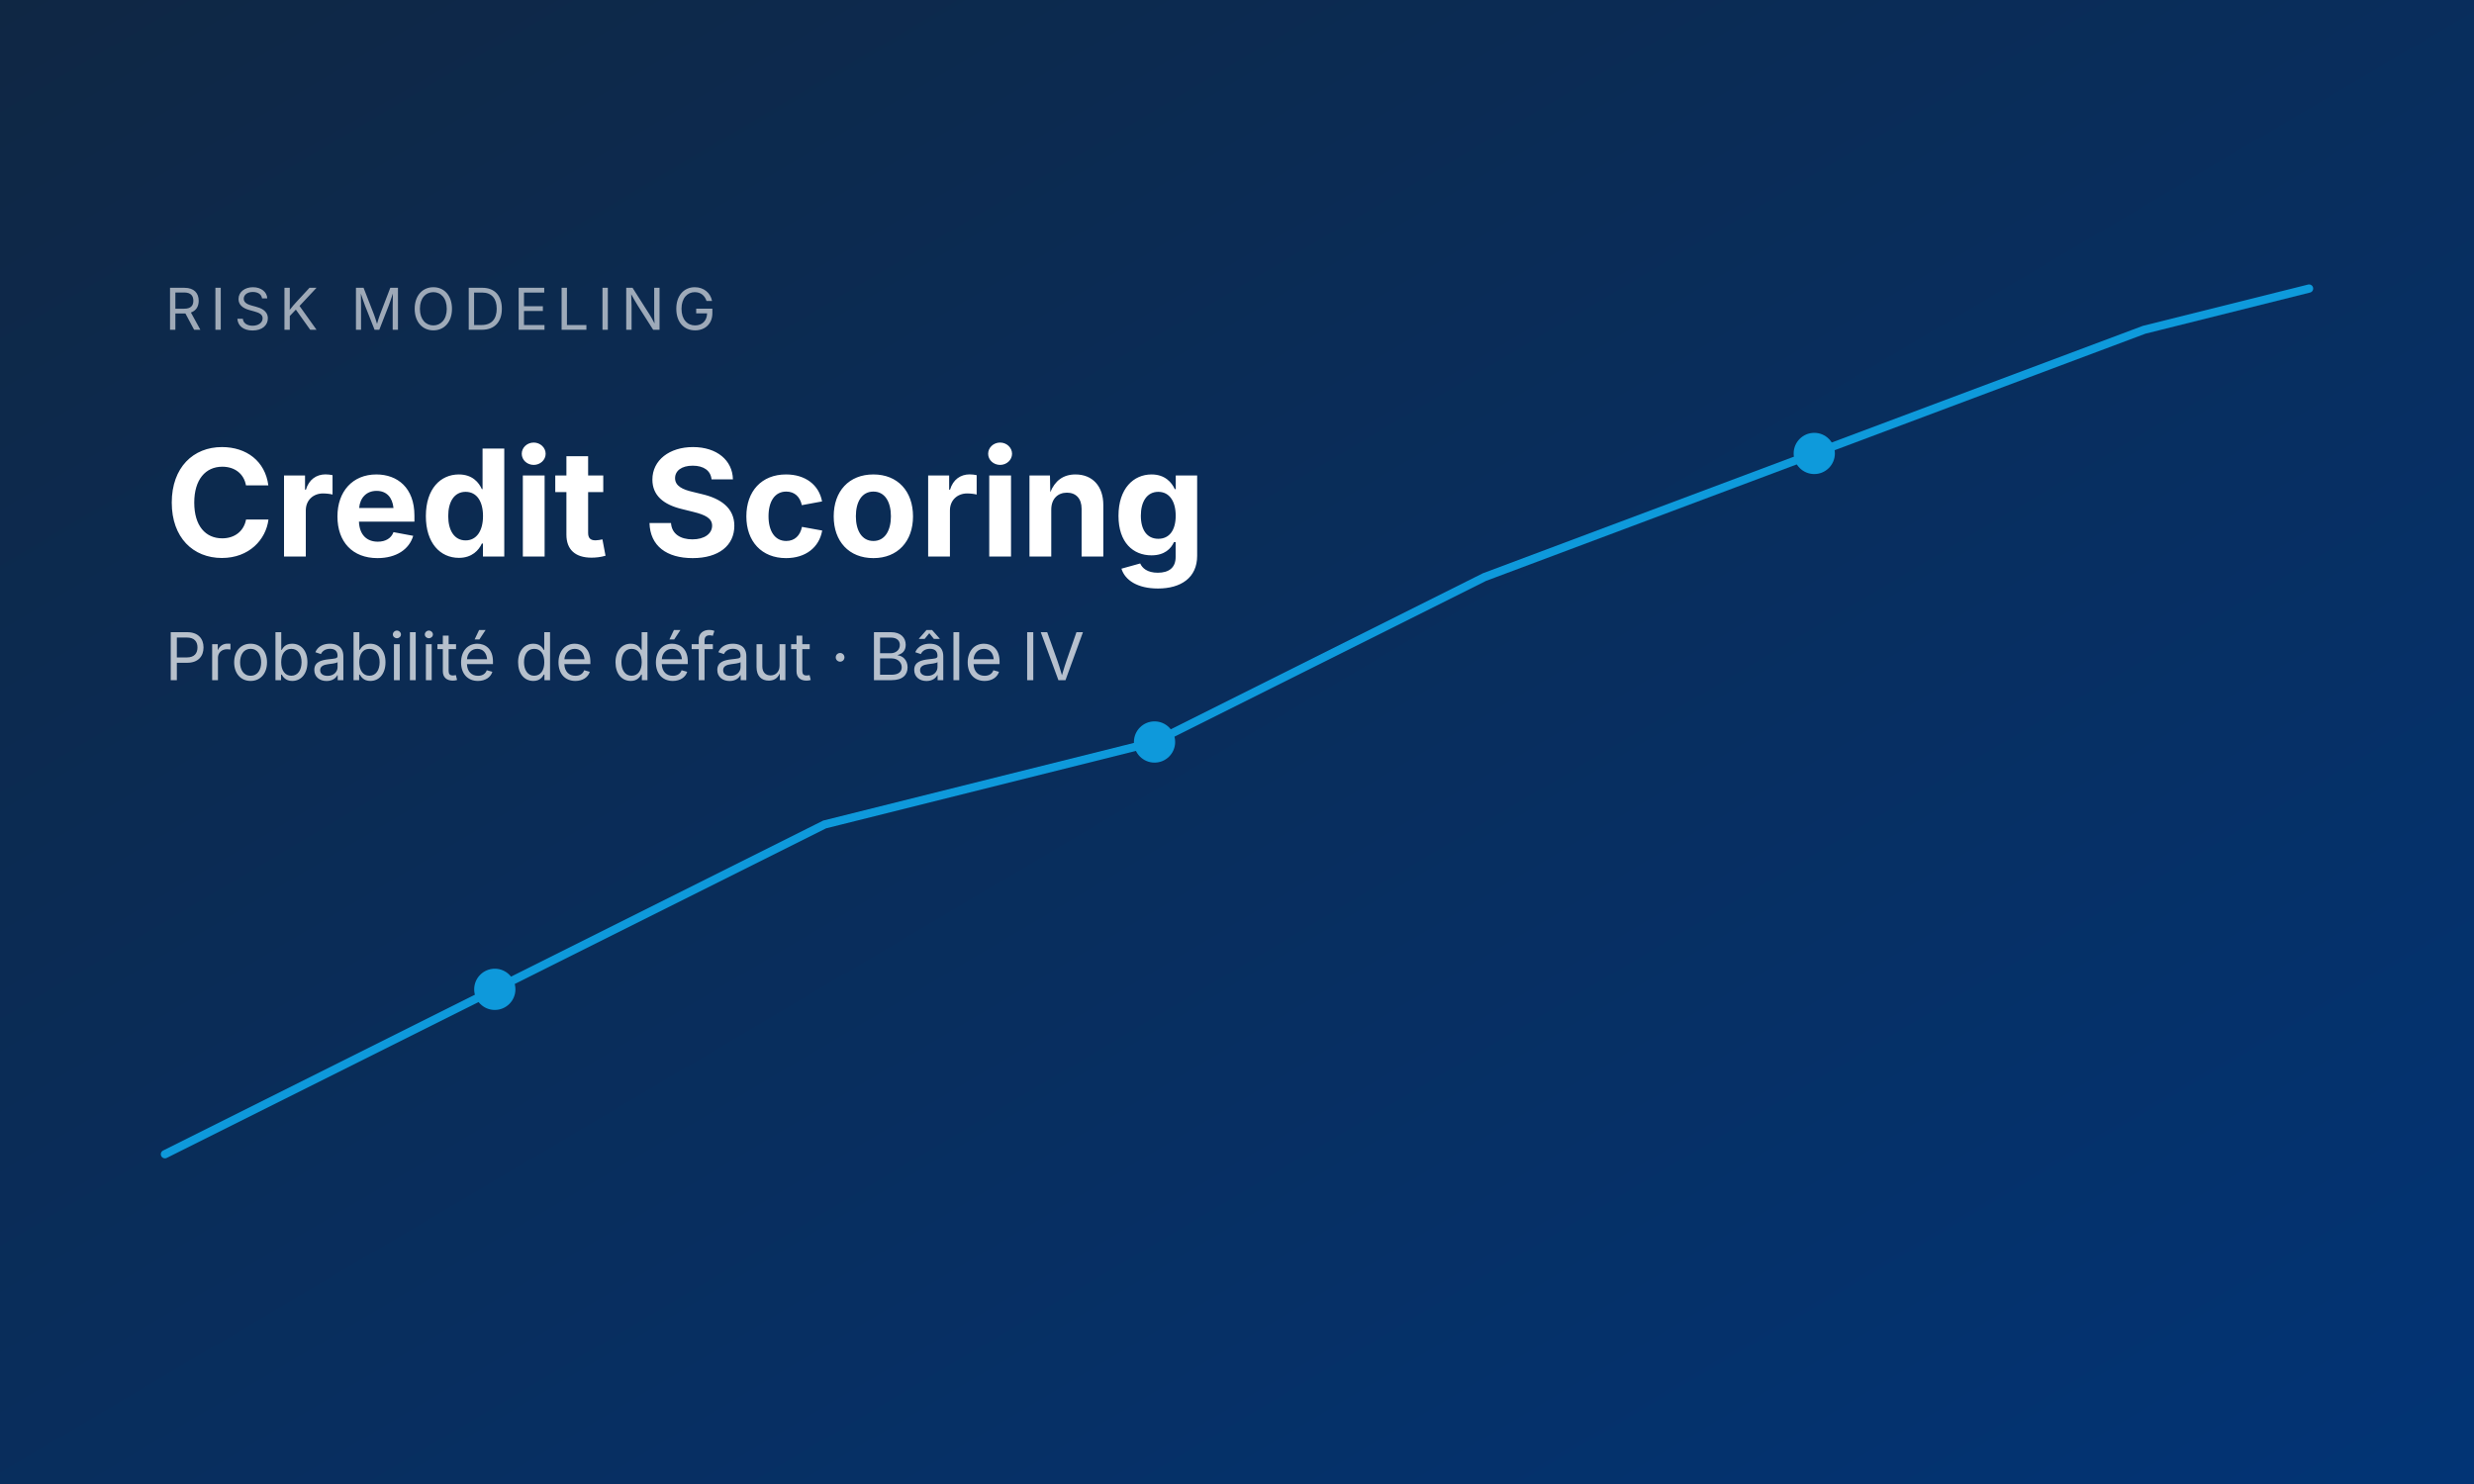
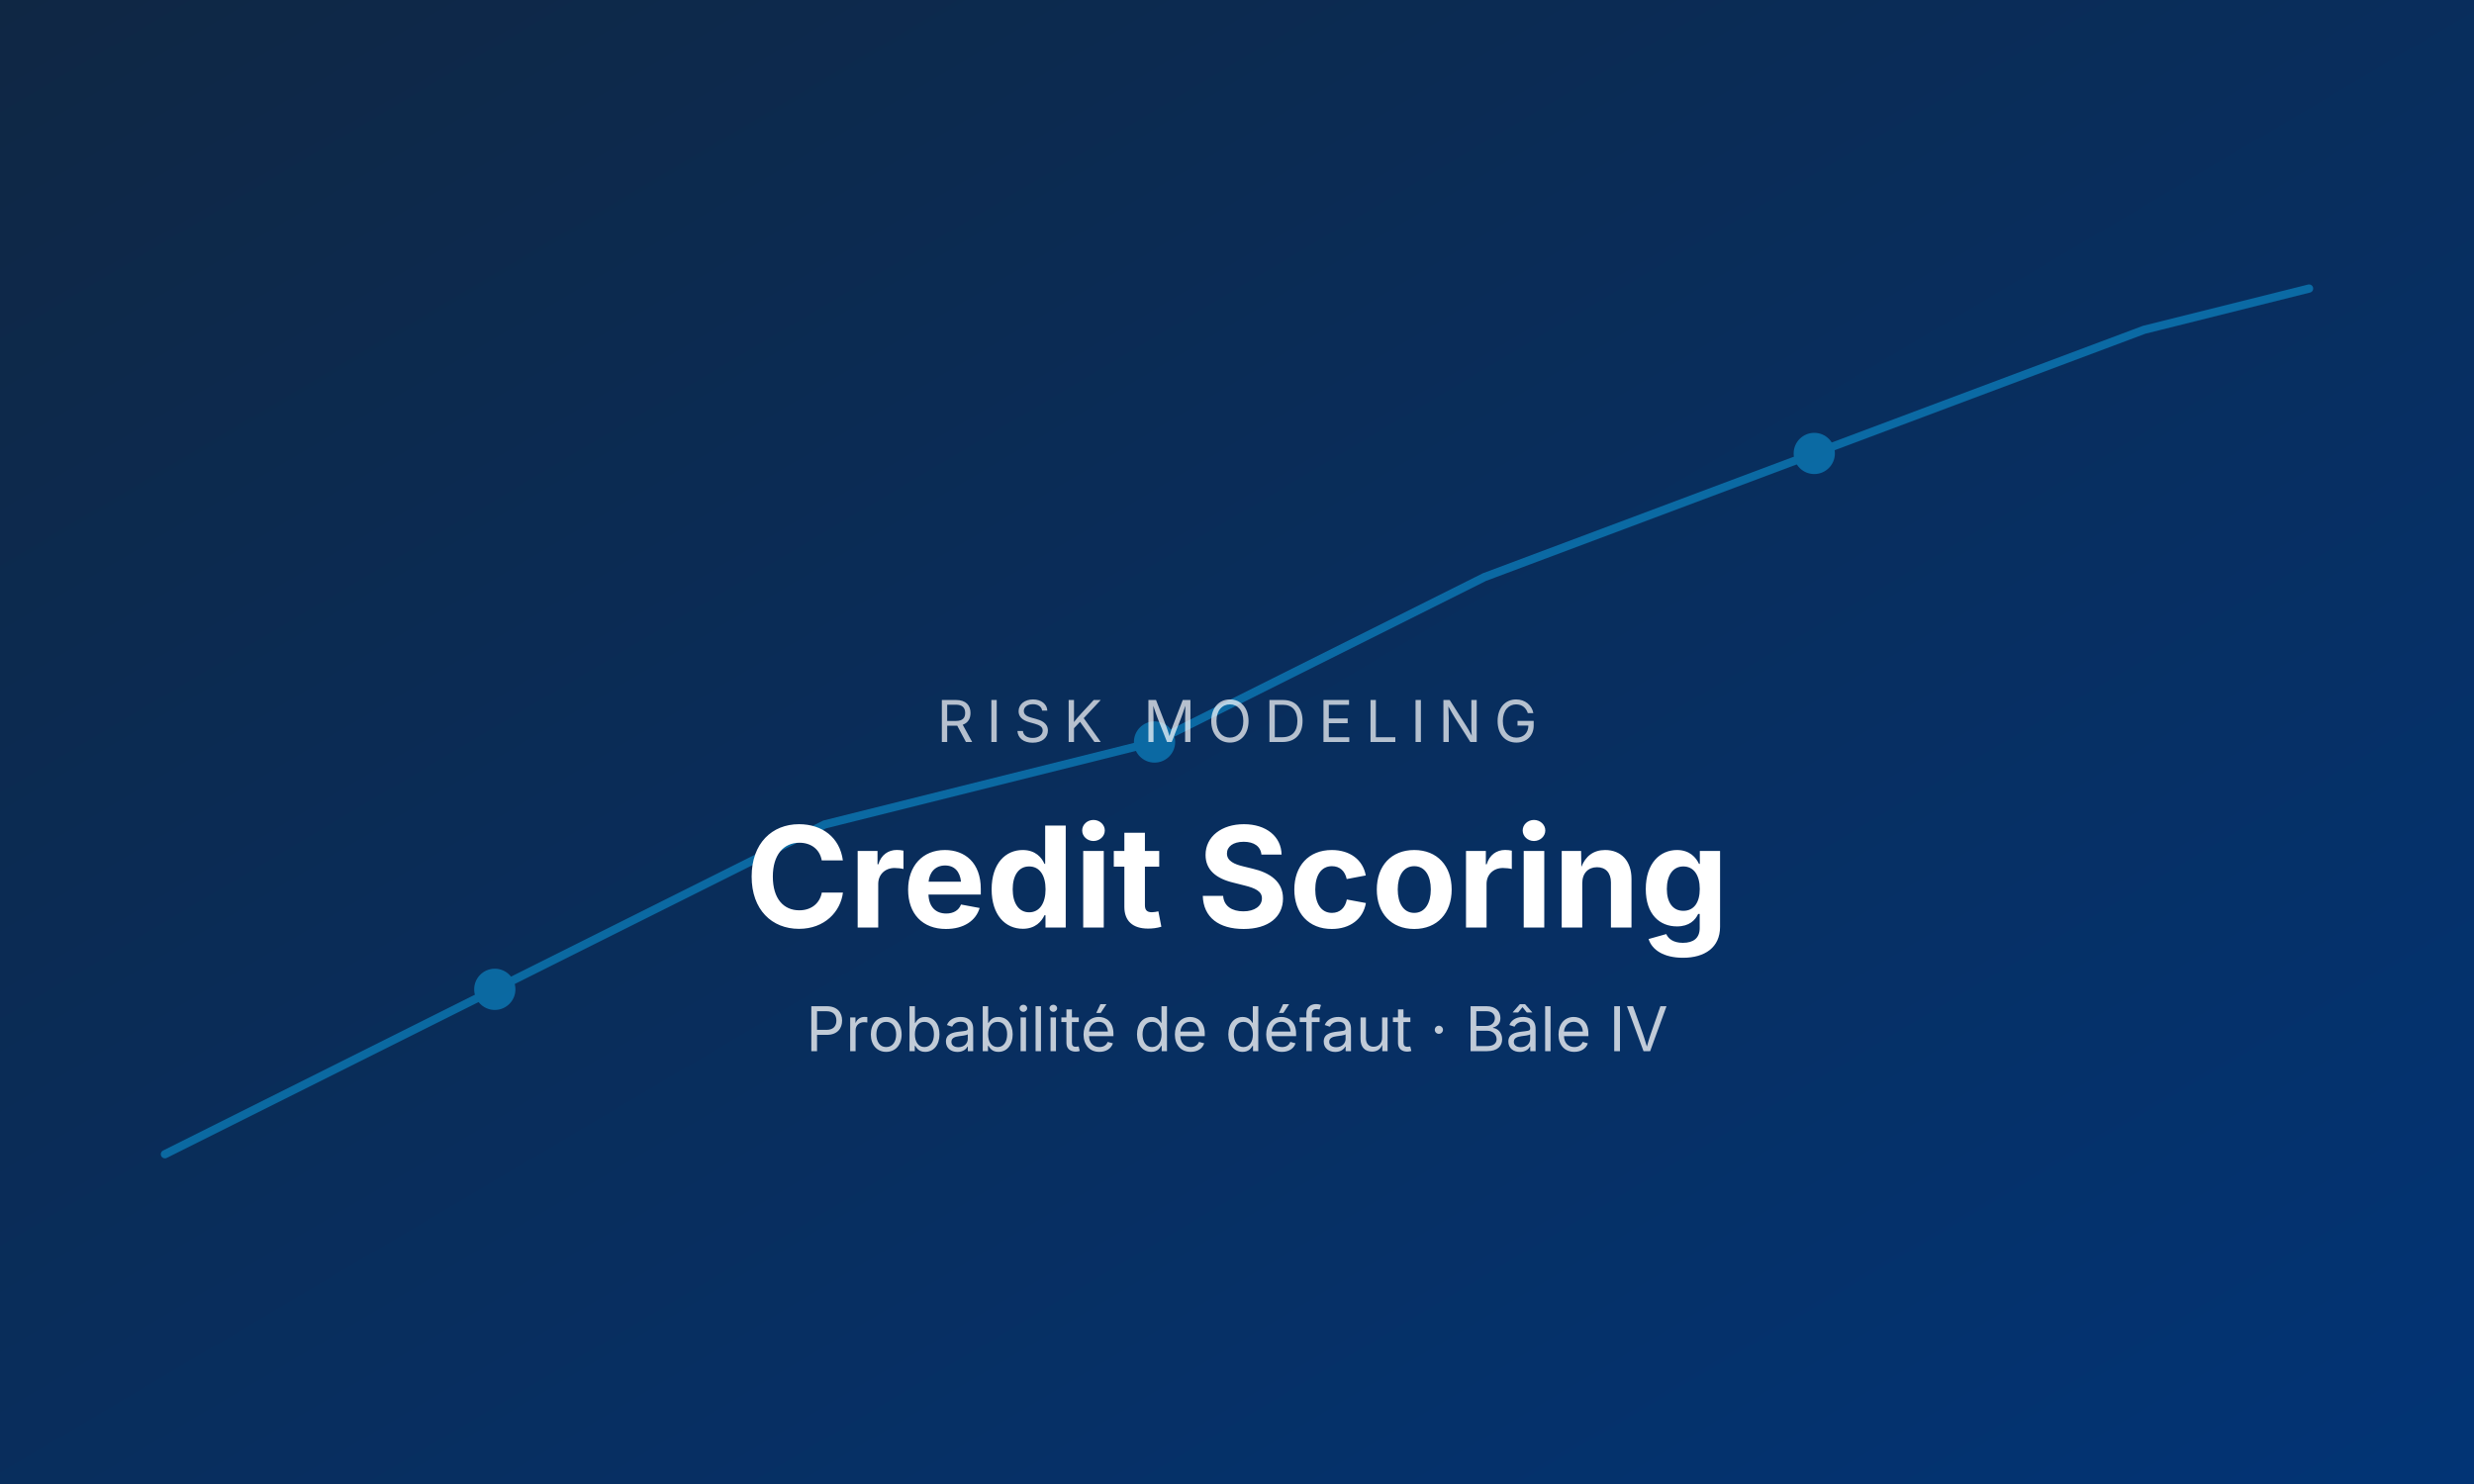
<svg xmlns="http://www.w3.org/2000/svg" viewBox="0 0 600 360" preserveAspectRatio="xMidYMid slice">
  <defs>
    <linearGradient id="bg1" x1="0" y1="0" x2="1" y2="1">
      <stop offset="0%" stop-color="#0f2744" />
      <stop offset="100%" stop-color="#023475" />
    </linearGradient>
  </defs>
  <rect width="600" height="360" fill="url(#bg1)" />
-   <g opacity="0.9" stroke="#0ea5e9" fill="none" stroke-width="2">
+   <g opacity="0.5" stroke="#0ea5e9" fill="none" stroke-width="2">
    <path d="M40 280 L120 240 L200 200 L280 180 L360 140 L440 110 L520 80 L560 70" stroke-linecap="round" />
    <circle cx="120" cy="240" r="4" fill="#0ea5e9" />
    <circle cx="280" cy="180" r="4" fill="#0ea5e9" />
    <circle cx="440" cy="110" r="4" fill="#0ea5e9" />
  </g>
-   <g fill="#fff" font-family="-apple-system, Segoe UI, sans-serif">
-     <text x="40" y="80" font-size="14" opacity="0.6" letter-spacing="2">RISK MODELING</text>
-     <text x="40" y="135" font-size="36" font-weight="700">Credit Scoring</text>
-     <text x="40" y="165" font-size="16" opacity="0.7">Probabilité de défaut · Bâle IV</text>
+   <g fill="#fff" font-family="-apple-system, Segoe UI, sans-serif" text-anchor="middle">
+     <text x="300" y="180" font-size="14" opacity="0.7" letter-spacing="3">RISK MODELING</text>
+     <text x="300" y="225" font-size="34" font-weight="700">Credit Scoring</text>
+     <text x="300" y="255" font-size="15" opacity="0.75">Probabilité de défaut · Bâle IV</text>
  </g>
</svg>
